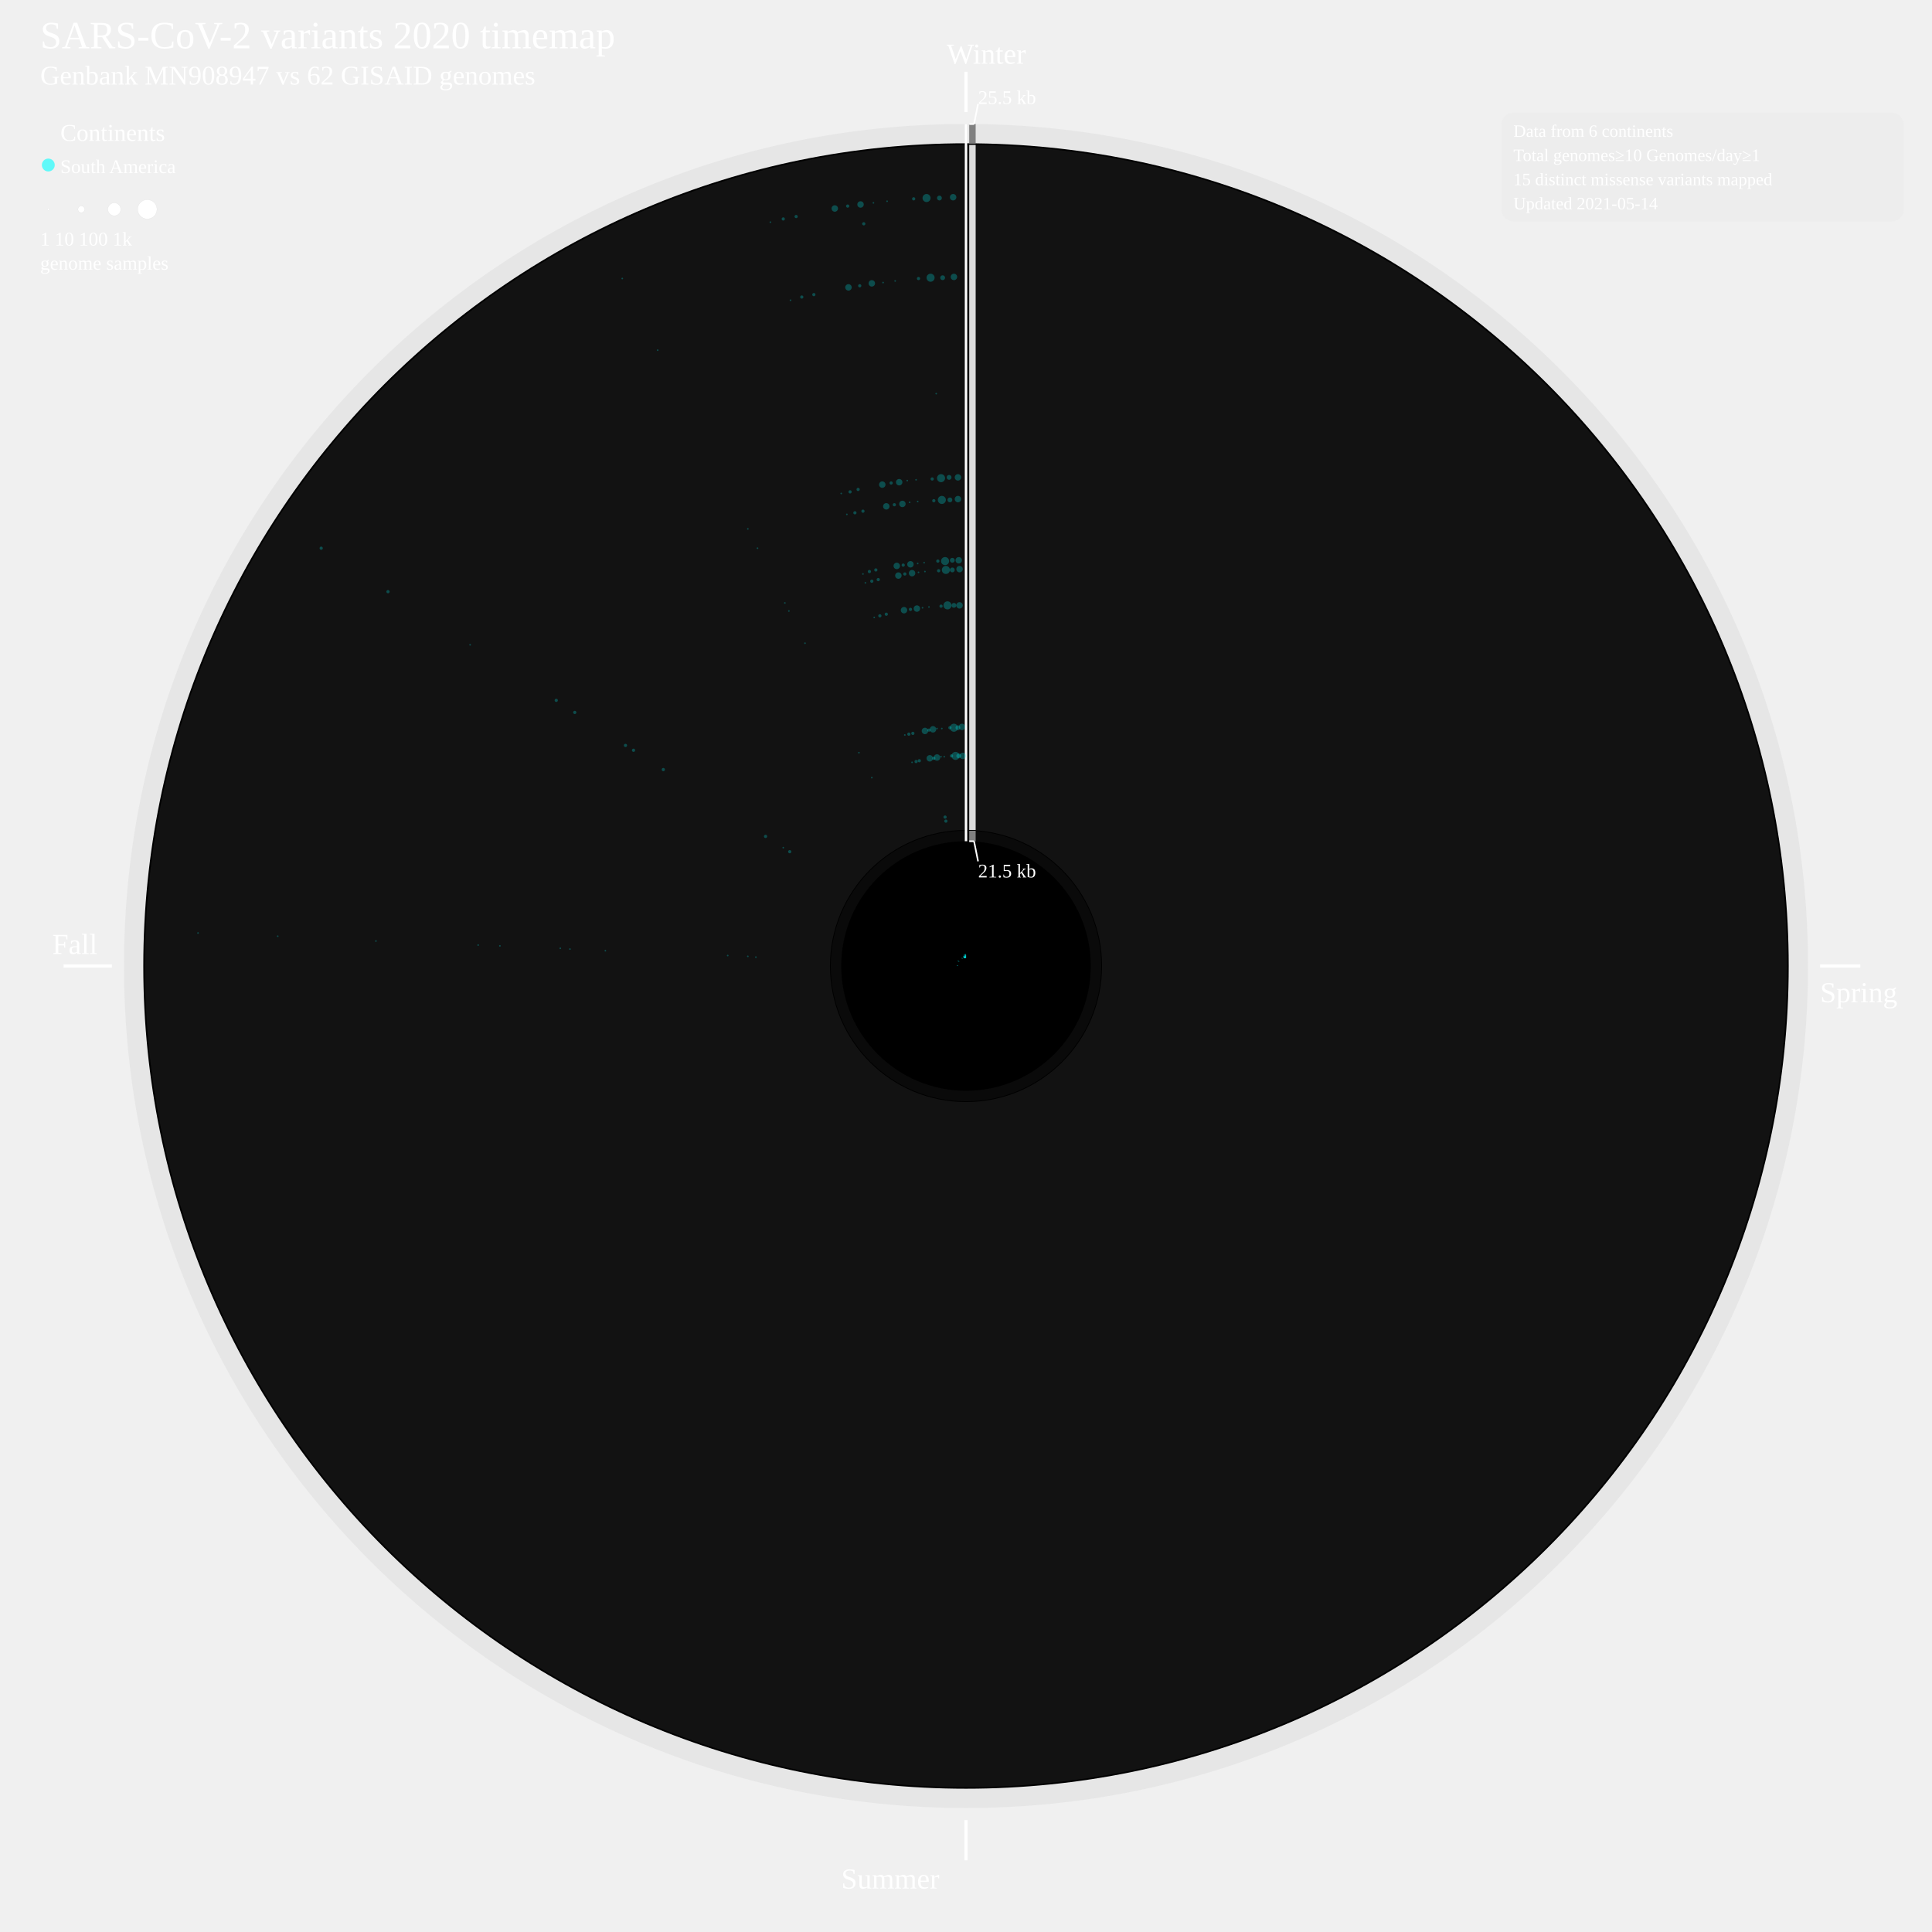
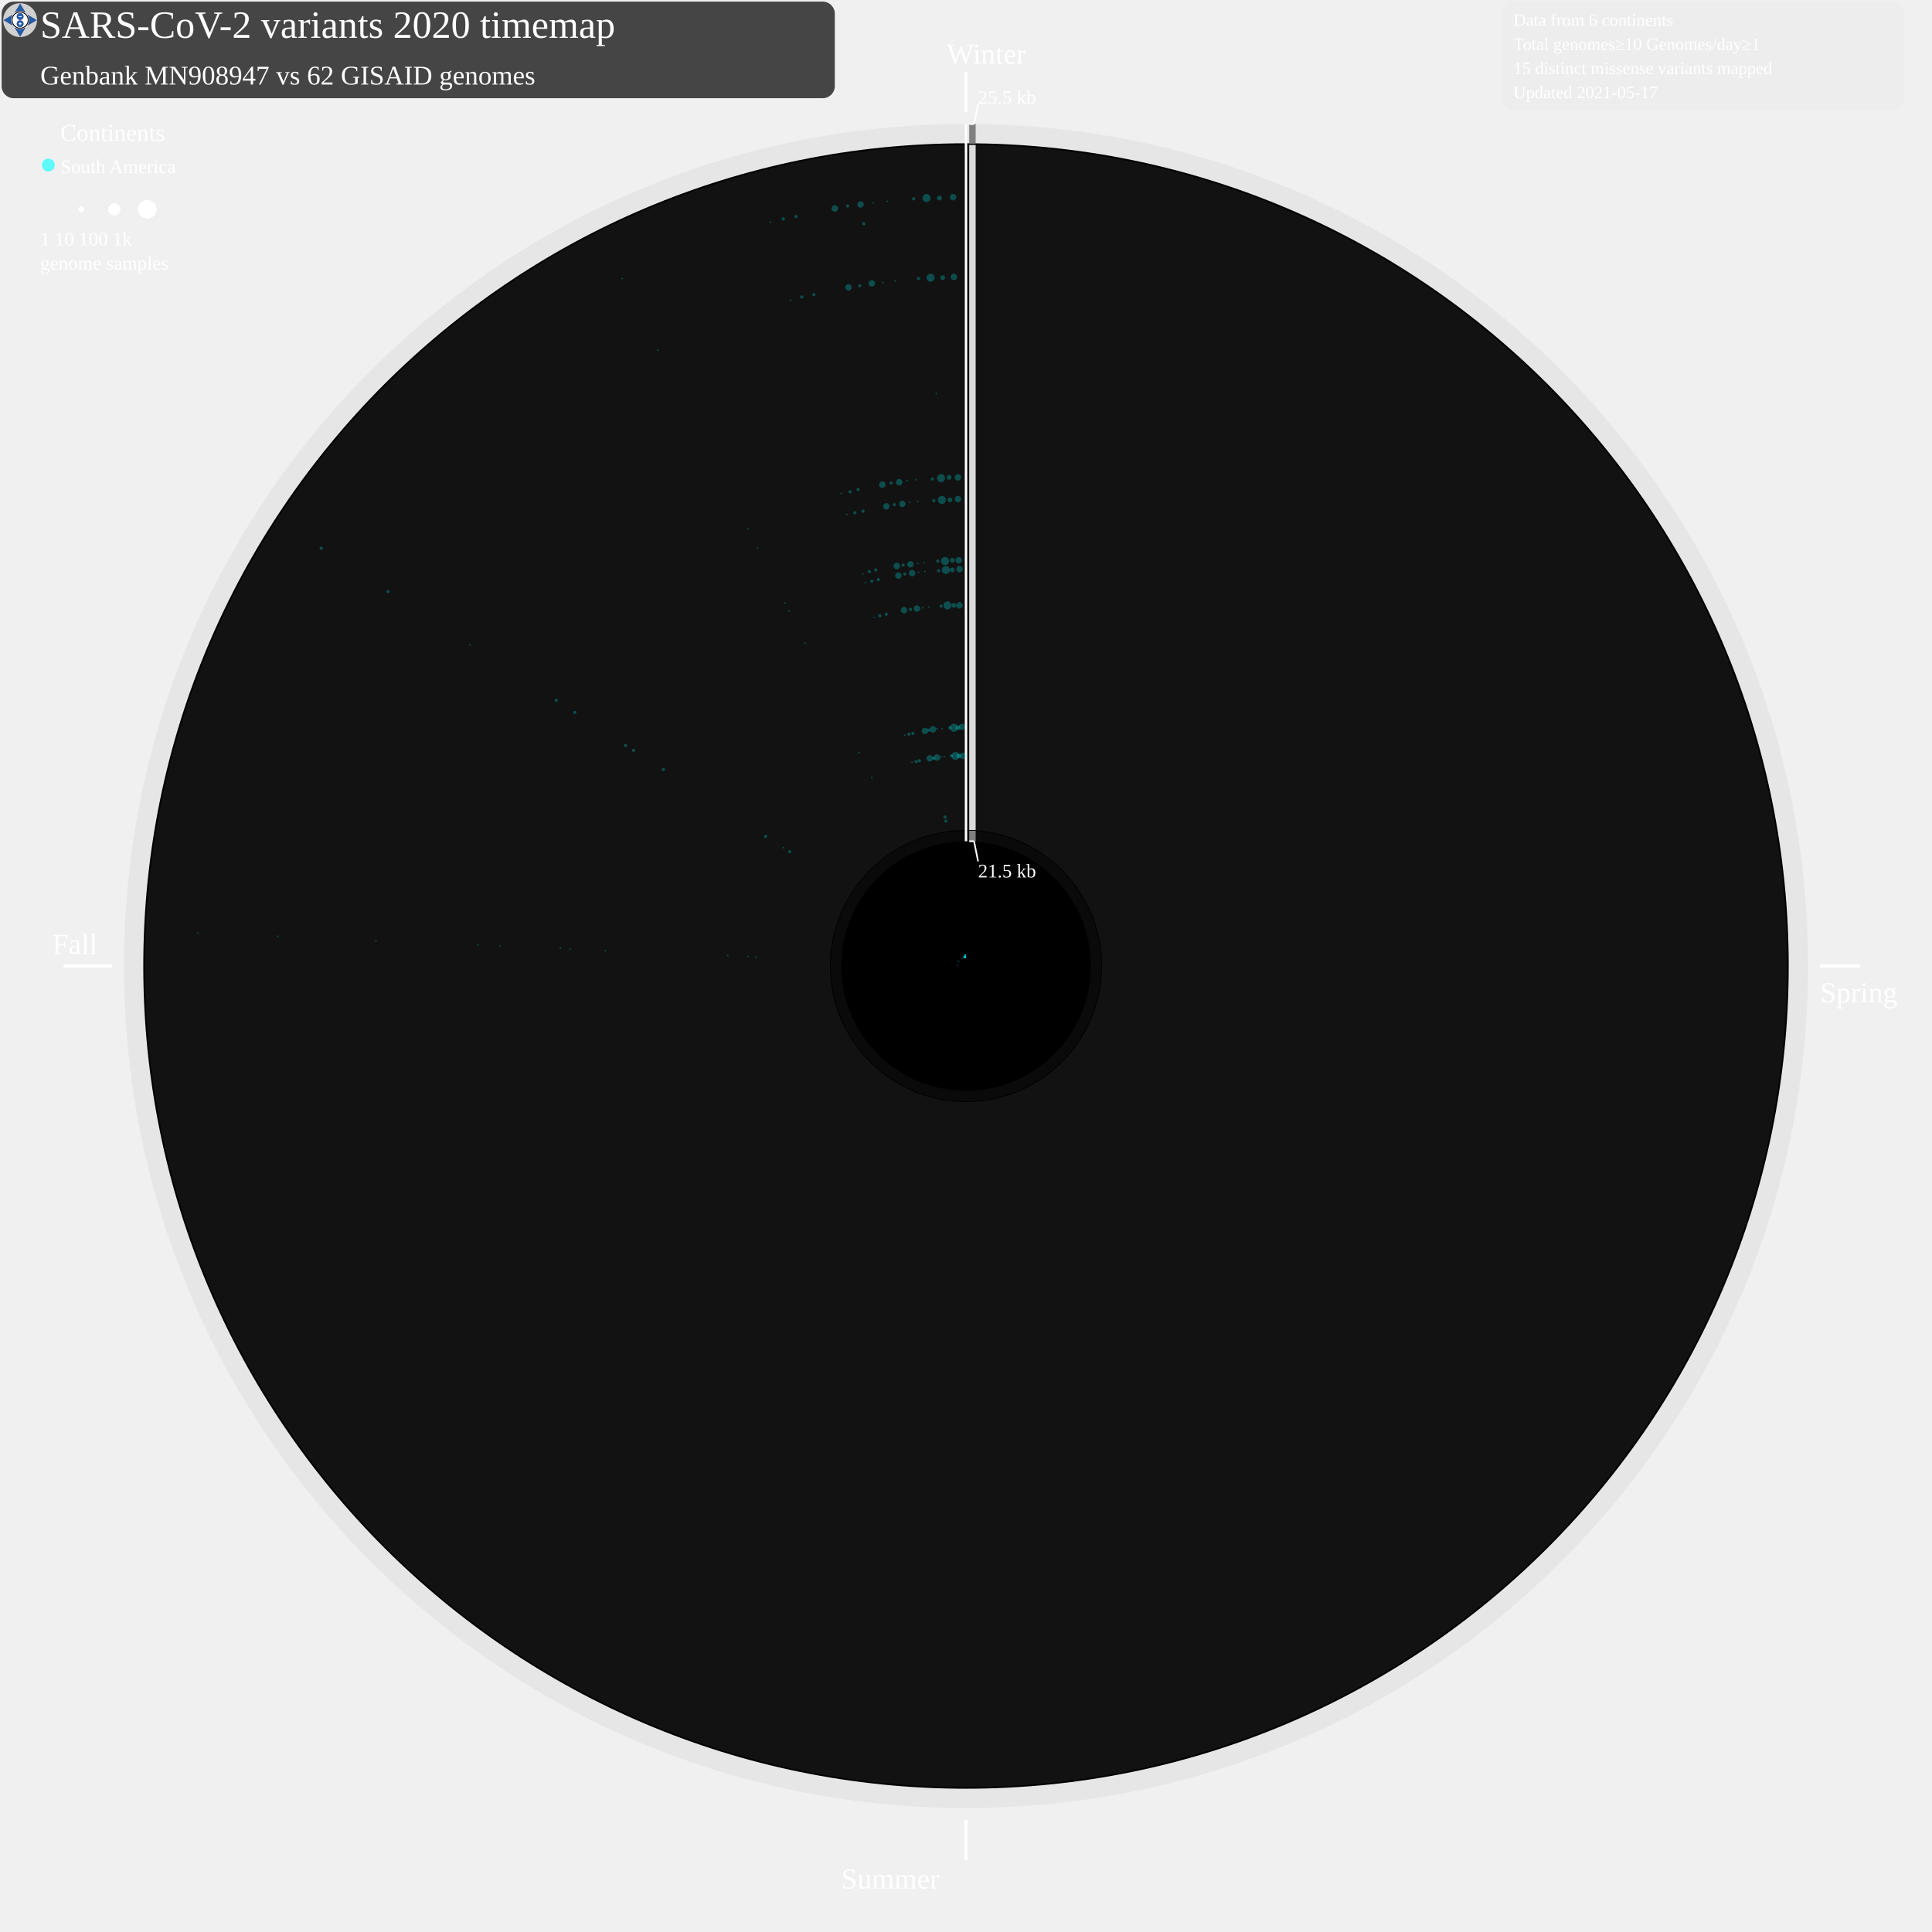
- <svg xmlns="http://www.w3.org/2000/svg" width="2400" height="2400" style="background-color:black">
+ <svg xmlns="http://www.w3.org/2000/svg" width="2400" height="2400" style="background-color:black" viewBox="0 0 2400 2400" id="map-svg">
  <defs>
    <style type="text/css">
	.sb {
	stroke-width:0.8;
	stroke-opacity:50%;
	}
+ 	.compass {
+ 	fill: #fff;
+ 	stroke: #000;
+ 	stroke-width: 1;
+ 	}
+ 	.button {
+ 	fill: #225EA8;
+ 	stroke: #0C2C84;
+ 	stroke-width: 0.5;
+ 	stroke-miterlimit:6;
+ 	stroke-linecap: round;
+ 	}
+ 	.button:hover {
+ 	stroke-width: 1;
+ 	}
+ 	.plus-minus {
+ 	fill: #fff;
+ 	pointer-events: none;
+ 	}
	.cv {
	stroke: none;
	fill-opacity:0.25;
	}
	a:link, a:visited {
	cursor: pointer;
	}
	a:hover, a:active {
	outline: dotted 2px yellow;
	}
	g:hover, g:active {
	outline: dotted 2px yellow;
	}
	</style>
  </defs>
-   <circle cx="1200" cy="1200" r="1046" style="fill:grey;stroke:black;stroke-width:0;fill-opacity:0.085;" />
-   <circle cx="1200" cy="1200" r="1022" style="fill:black;stroke:black;stroke-width:0;fill-opacity:1;" />
-   <circle cx="1200" cy="1200" r="1020" style="fill:gainsboro;stroke:black;stroke-width:0;fill-opacity:0.085;" />
-   <circle cx="1200" cy="1200" r="169" style="fill:black;stroke:black;stroke-width:0;fill-opacity:1;" />
-   <circle cx="1200" cy="1200" r="168" style="fill:grey;stroke:black;stroke-width:0;fill-opacity:0.085;" />
-   <circle cx="1200" cy="1200" r="155" style="fill:black;stroke:black;stroke-width:0;fill-opacity:1;" />
+   <text font-size="4.0em" x="50" y="47" fill="white">SARS-CoV-2 variants 2020 timemap</text>
+   <g id="matrix-group" transform="matrix(1 0 0 1 0 0)">
+     <circle cx="1200" cy="1200" r="1046" style="fill:grey;stroke:black;stroke-width:0;fill-opacity:0.085;" />
+     <circle cx="1200" cy="1200" r="1022" style="fill:black;stroke:black;stroke-width:0;fill-opacity:1;" />
+     <circle cx="1200" cy="1200" r="1020" style="fill:gainsboro;stroke:black;stroke-width:0;fill-opacity:0.085;" />
+     <circle cx="1200" cy="1200" r="169" style="fill:black;stroke:black;stroke-width:0;fill-opacity:1;" />
+     <circle cx="1200" cy="1200" r="168" style="fill:grey;stroke:black;stroke-width:0;fill-opacity:0.085;" />
+     <circle cx="1200" cy="1200" r="155" style="fill:black;stroke:black;stroke-width:0;fill-opacity:1;" />
+     <line x1="1200" y1="89.131" x2="1200" y2="139.131" style="stroke:white;stroke-width:4" />
+     <text font-size="3.0em" x="1176" y="79.131" fill="white">Winter</text>
+     <line x1="2261" y1="1200" x2="2311" y2="1200" style="stroke:white;stroke-width:4" />
+     <text font-size="3.0em" x="2261" y="1245" fill="white">Spring</text>
+     <line x1="1200" y1="2261" x2="1200" y2="2311" style="stroke:white;stroke-width:4" />
+     <text font-size="3.0em" x="1045" y="2346" fill="white">Summer</text>
+     <line x1="139" y1="1200" x2="79" y2="1200" style="stroke:white;stroke-width:4" />
+     <text font-size="3.0em" x="65" y="1185" fill="white">Fall</text>
+     <g>
+       <line x1="1208" y1="1045" x2="1208" y2="1032" style="stroke:grey;stroke-width:8" />
+     </g>
+     <g>
+       <line x1="1208" y1="1031" x2="1208" y2="180" style="stroke:gainsboro;stroke-width:8" />
+     </g>
+     <g>
+       <line x1="1208" y1="178" x2="1208" y2="154" style="stroke:grey;stroke-width:8" />
+     </g>
+     <line x1="1200" y1="154.131" x2="1200" y2="1045" style="stroke:white;stroke-width:3" />
+     <line x1="1204" y1="154.131" x2="1210" y2="154.131" style="stroke:white;stroke-width:2" />
+     <line x1="1210" y1="154.131" x2="1215" y2="129.131" style="stroke:white;stroke-width:2" />
+     <line x1="1204" y1="1045" x2="1210" y2="1045" style="stroke:white;stroke-width:2" />
+     <line x1="1210" y1="1045" x2="1215" y2="1070" style="stroke:white;stroke-width:2" />
+     <text font-size="2.0em" x="1215" y="129.131" fill="white">25.5 kb</text>
+     <text font-size="2.0em" x="1215" y="1090" fill="white">21.5 kb</text>
+     <g>
+       <line x1="1190.0" y1="1199.6" x2="1188.7" y2="1199.5" style="stroke:cyan;" class="sb" />
+     </g>
+     <g>
+       <circle cx="939" cy="1189" r="1" style="fill:cyan;" class="cv" />
+     </g>
+     <g>
+       <circle cx="929" cy="1188" r="1" style="fill:cyan;" class="cv" />
+     </g>
+     <g>
+       <circle cx="904" cy="1187" r="1" style="fill:cyan;" class="cv" />
+     </g>
+     <g>
+       <circle cx="752" cy="1181" r="1" style="fill:cyan;" class="cv" />
+     </g>
+     <g>
+       <circle cx="708" cy="1179" r="1" style="fill:cyan;" class="cv" />
+     </g>
+     <g>
+       <circle cx="696" cy="1178" r="1" style="fill:cyan;" class="cv" />
+     </g>
+     <g>
+       <circle cx="621" cy="1175" r="1" style="fill:cyan;" class="cv" />
+     </g>
+     <g>
+       <circle cx="594" cy="1174" r="1" style="fill:cyan;" class="cv" />
+     </g>
+     <g>
+       <circle cx="467" cy="1169" r="1" style="fill:cyan;" class="cv" />
+     </g>
+     <g>
+       <circle cx="345" cy="1163" r="1" style="fill:cyan;" class="cv" />
+     </g>
+     <g>
+       <circle cx="246" cy="1159" r="1" style="fill:cyan;" class="cv" />
+     </g>
+     <g>
+       <line x1="1191.6" y1="1194.6" x2="1189.8" y2="1193.4" style="stroke:cyan;" class="sb" />
+     </g>
+     <g>
+       <circle cx="981" cy="1058" r="2" style="fill:cyan;" class="cv" />
+     </g>
+     <g>
+       <circle cx="973" cy="1053" r="1" style="fill:cyan;" class="cv" />
+     </g>
+     <g>
+       <circle cx="951" cy="1039" r="2" style="fill:cyan;" class="cv" />
+     </g>
+     <g>
+       <circle cx="824" cy="956" r="2" style="fill:cyan;" class="cv" />
+     </g>
+     <g>
+       <circle cx="787" cy="932" r="2" style="fill:cyan;" class="cv" />
+     </g>
+     <g>
+       <circle cx="777" cy="926" r="2" style="fill:cyan;" class="cv" />
+     </g>
+     <g>
+       <circle cx="714" cy="885" r="2" style="fill:cyan;" class="cv" />
+     </g>
+     <g>
+       <circle cx="691" cy="870" r="2" style="fill:cyan;" class="cv" />
+     </g>
+     <g>
+       <circle cx="584" cy="801" r="1" style="fill:cyan;" class="cv" />
+     </g>
+     <g>
+       <circle cx="482" cy="735" r="2" style="fill:cyan;" class="cv" />
+     </g>
+     <g>
+       <circle cx="399" cy="681" r="2" style="fill:cyan;" class="cv" />
+     </g>
+     <g>
+       <line x1="1195.5" y1="1191.1" x2="1194.9" y2="1189.8" style="stroke:cyan;" class="sb" />
+     </g>
+     <g>
+       <circle cx="1083" cy="966" r="1" style="fill:cyan;" class="cv" />
+     </g>
+     <g>
+       <circle cx="1067" cy="935" r="1" style="fill:cyan;" class="cv" />
+     </g>
+     <g>
+       <circle cx="1000" cy="799" r="1" style="fill:cyan;" class="cv" />
+     </g>
+     <g>
+       <circle cx="980" cy="759" r="1" style="fill:cyan;" class="cv" />
+     </g>
+     <g>
+       <circle cx="975" cy="749" r="1" style="fill:cyan;" class="cv" />
+     </g>
+     <g>
+       <circle cx="941" cy="681" r="1" style="fill:cyan;" class="cv" />
+     </g>
+     <g>
+       <circle cx="929" cy="657" r="1" style="fill:cyan;" class="cv" />
+     </g>
+     <g>
+       <circle cx="817" cy="435" r="1" style="fill:cyan;" class="cv" />
+     </g>
+     <g>
+       <circle cx="773" cy="346" r="1" style="fill:cyan;" class="cv" />
+     </g>
+     <g>
+       <line x1="1197.5" y1="1190.3" x2="1197.1" y2="1189.0" style="stroke:cyan;" class="sb" />
+     </g>
+     <g>
+       <circle cx="1133" cy="947" r="1" style="fill:cyan;" class="cv" />
+     </g>
+     <g>
+       <circle cx="1124" cy="913" r="1" style="fill:cyan;" class="cv" />
+     </g>
+     <g>
+       <circle cx="1086" cy="767" r="1" style="fill:cyan;" class="cv" />
+     </g>
+     <g>
+       <circle cx="1075" cy="724" r="1" style="fill:cyan;" class="cv" />
+     </g>
+     <g>
+       <circle cx="1072" cy="713" r="1" style="fill:cyan;" class="cv" />
+     </g>
+     <g>
+       <circle cx="1052" cy="639" r="1" style="fill:cyan;" class="cv" />
+     </g>
+     <g>
+       <circle cx="1045" cy="613" r="1" style="fill:cyan;" class="cv" />
+     </g>
+     <g>
+       <circle cx="982" cy="373" r="1" style="fill:cyan;" class="cv" />
+     </g>
+     <g>
+       <circle cx="957" cy="276" r="1" style="fill:cyan;" class="cv" />
+     </g>
+     <g>
+       <line x1="1197.6" y1="1190.3" x2="1197.0" y2="1187.7" style="stroke:cyan;" class="sb" />
+     </g>
+     <g>
+       <circle cx="1138" cy="946" r="2" style="fill:cyan;" class="cv" />
+     </g>
+     <g>
+       <circle cx="1129" cy="912" r="2" style="fill:cyan;" class="cv" />
+     </g>
+     <g>
+       <circle cx="1093" cy="765" r="2" style="fill:cyan;" class="cv" />
+     </g>
+     <g>
+       <circle cx="1083" cy="722" r="2" style="fill:cyan;" class="cv" />
+     </g>
+     <g>
+       <circle cx="1080" cy="710" r="2" style="fill:cyan;" class="cv" />
+     </g>
+     <g>
+       <circle cx="1062" cy="637" r="2" style="fill:cyan;" class="cv" />
+     </g>
+     <g>
+       <circle cx="1056" cy="611" r="2" style="fill:cyan;" class="cv" />
+     </g>
+     <g>
+       <circle cx="996" cy="369" r="2" style="fill:cyan;" class="cv" />
+     </g>
+     <g>
+       <circle cx="973" cy="272" r="2" style="fill:cyan;" class="cv" />
+     </g>
+     <g>
+       <line x1="1197.8" y1="1190.2" x2="1197.2" y2="1187.6" style="stroke:cyan;" class="sb" />
+     </g>
+     <g>
+       <circle cx="1142" cy="945" r="2" style="fill:cyan;" class="cv" />
+     </g>
+     <g>
+       <circle cx="1134" cy="911" r="2" style="fill:cyan;" class="cv" />
+     </g>
+     <g>
+       <circle cx="1101" cy="763" r="2" style="fill:cyan;" class="cv" />
+     </g>
+     <g>
+       <circle cx="1091" cy="720" r="2" style="fill:cyan;" class="cv" />
+     </g>
+     <g>
+       <circle cx="1088" cy="708" r="2" style="fill:cyan;" class="cv" />
+     </g>
+     <g>
+       <circle cx="1072" cy="635" r="2" style="fill:cyan;" class="cv" />
+     </g>
+     <g>
+       <circle cx="1066" cy="608" r="2" style="fill:cyan;" class="cv" />
+     </g>
+     <g>
+       <circle cx="1011" cy="366" r="2" style="fill:cyan;" class="cv" />
+     </g>
+     <g>
+       <circle cx="989" cy="269" r="2" style="fill:cyan;" class="cv" />
+     </g>
+     <g>
+       <line x1="1198.3" y1="1190.1" x2="1197.6" y2="1186.1" style="stroke:cyan;" class="sb" />
+     </g>
+     <g>
+       <circle cx="1155" cy="942" r="4" style="fill:cyan;" class="cv" />
+     </g>
+     <g>
+       <circle cx="1149" cy="908" r="4" style="fill:cyan;" class="cv" />
+     </g>
+     <g>
+       <circle cx="1123" cy="758" r="4" style="fill:cyan;" class="cv" />
+     </g>
+     <g>
+       <circle cx="1116" cy="715" r="4" style="fill:cyan;" class="cv" />
+     </g>
+     <g>
+       <circle cx="1114" cy="703" r="4" style="fill:cyan;" class="cv" />
+     </g>
+     <g>
+       <circle cx="1101" cy="629" r="4" style="fill:cyan;" class="cv" />
+     </g>
+     <g>
+       <circle cx="1096" cy="602" r="4" style="fill:cyan;" class="cv" />
+     </g>
+     <g>
+       <circle cx="1054" cy="357" r="4" style="fill:cyan;" class="cv" />
+     </g>
+     <g>
+       <circle cx="1037" cy="259" r="4" style="fill:cyan;" class="cv" />
+     </g>
+     <g>
+       <line x1="1198.5" y1="1190.1" x2="1198.0" y2="1187.4" style="stroke:cyan;" class="sb" />
+     </g>
+     <g>
+       <circle cx="1160" cy="942" r="2" style="fill:cyan;" class="cv" />
+     </g>
+     <g>
+       <circle cx="1154" cy="907" r="2" style="fill:cyan;" class="cv" />
+     </g>
+     <g>
+       <circle cx="1131" cy="757" r="2" style="fill:cyan;" class="cv" />
+     </g>
+     <g>
+       <circle cx="1124" cy="713" r="2" style="fill:cyan;" class="cv" />
+     </g>
+     <g>
+       <circle cx="1122" cy="702" r="2" style="fill:cyan;" class="cv" />
+     </g>
+     <g>
+       <circle cx="1111" cy="627" r="2" style="fill:cyan;" class="cv" />
+     </g>
+     <g>
+       <circle cx="1107" cy="600" r="2" style="fill:cyan;" class="cv" />
+     </g>
+     <g>
+       <circle cx="1068" cy="355" r="2" style="fill:cyan;" class="cv" />
+     </g>
+     <g>
+       <circle cx="1053" cy="256" r="2" style="fill:cyan;" class="cv" />
+     </g>
+     <g>
+       <line x1="1198.6" y1="1190.1" x2="1198.0" y2="1185.3" style="stroke:cyan;" class="sb" />
+     </g>
+     <g>
+       <circle cx="1175" cy="1020" r="2" style="fill:cyan;" class="cv" />
+     </g>
+     <g>
+       <circle cx="1174" cy="1015" r="2" style="fill:cyan;" class="cv" />
+     </g>
+     <g>
+       <circle cx="1164" cy="941" r="4" style="fill:cyan;" class="cv" />
+     </g>
+     <g>
+       <circle cx="1159" cy="906" r="4" style="fill:cyan;" class="cv" />
+     </g>
+     <g>
+       <circle cx="1139" cy="756" r="4" style="fill:cyan;" class="cv" />
+     </g>
+     <g>
+       <circle cx="1133" cy="712" r="4" style="fill:cyan;" class="cv" />
+     </g>
+     <g>
+       <circle cx="1131" cy="701" r="4" style="fill:cyan;" class="cv" />
+     </g>
+     <g>
+       <circle cx="1121" cy="626" r="4" style="fill:cyan;" class="cv" />
+     </g>
+     <g>
+       <circle cx="1117" cy="599" r="4" style="fill:cyan;" class="cv" />
+     </g>
+     <g>
+       <circle cx="1083" cy="352" r="4" style="fill:cyan;" class="cv" />
+     </g>
+     <g>
+       <circle cx="1073" cy="278" r="2" style="fill:cyan;" class="cv" />
+     </g>
+     <g>
+       <circle cx="1069" cy="254" r="4" style="fill:cyan;" class="cv" />
+     </g>
+     <g>
+       <line x1="1198.8" y1="1190.1" x2="1198.6" y2="1188.7" style="stroke:cyan;" class="sb" />
+     </g>
+     <g>
+       <circle cx="1169" cy="940" r="1" style="fill:cyan;" class="cv" />
+     </g>
+     <g>
+       <circle cx="1164" cy="905" r="1" style="fill:cyan;" class="cv" />
+     </g>
+     <g>
+       <circle cx="1146" cy="755" r="1" style="fill:cyan;" class="cv" />
+     </g>
+     <g>
+       <circle cx="1141" cy="711" r="1" style="fill:cyan;" class="cv" />
+     </g>
+     <g>
+       <circle cx="1140" cy="700" r="1" style="fill:cyan;" class="cv" />
+     </g>
+     <g>
+       <circle cx="1130" cy="624" r="1" style="fill:cyan;" class="cv" />
+     </g>
+     <g>
+       <circle cx="1127" cy="597" r="1" style="fill:cyan;" class="cv" />
+     </g>
+     <g>
+       <circle cx="1097" cy="351" r="1" style="fill:cyan;" class="cv" />
+     </g>
+     <g>
+       <circle cx="1085" cy="252" r="1" style="fill:cyan;" class="cv" />
+     </g>
+     <g>
+       <line x1="1199.0" y1="1190.1" x2="1198.8" y2="1188.7" style="stroke:cyan;" class="sb" />
+     </g>
+     <g>
+       <circle cx="1173" cy="940" r="1" style="fill:cyan;" class="cv" />
+     </g>
+     <g>
+       <circle cx="1170" cy="905" r="1" style="fill:cyan;" class="cv" />
+     </g>
+     <g>
+       <circle cx="1154" cy="754" r="1" style="fill:cyan;" class="cv" />
+     </g>
+     <g>
+       <circle cx="1149" cy="710" r="1" style="fill:cyan;" class="cv" />
+     </g>
+     <g>
+       <circle cx="1148" cy="699" r="1" style="fill:cyan;" class="cv" />
+     </g>
+     <g>
+       <circle cx="1140" cy="623" r="1" style="fill:cyan;" class="cv" />
+     </g>
+     <g>
+       <circle cx="1138" cy="596" r="1" style="fill:cyan;" class="cv" />
+     </g>
+     <g>
+       <circle cx="1112" cy="349" r="1" style="fill:cyan;" class="cv" />
+     </g>
+     <g>
+       <circle cx="1102" cy="250" r="1" style="fill:cyan;" class="cv" />
+     </g>
+     <g>
+       <line x1="1199.3" y1="1190.0" x2="1199.2" y2="1187.9" style="stroke:cyan;" class="sb" />
+     </g>
+     <g>
+       <circle cx="1182" cy="939" r="2" style="fill:cyan;" class="cv" />
+     </g>
+     <g>
+       <circle cx="1180" cy="904" r="2" style="fill:cyan;" class="cv" />
+     </g>
+     <g>
+       <circle cx="1169" cy="753" r="2" style="fill:cyan;" class="cv" />
+     </g>
+     <g>
+       <circle cx="1166" cy="709" r="2" style="fill:cyan;" class="cv" />
+     </g>
+     <g>
+       <circle cx="1165" cy="697" r="2" style="fill:cyan;" class="cv" />
+     </g>
+     <g>
+       <circle cx="1160" cy="622" r="2" style="fill:cyan;" class="cv" />
+     </g>
+     <g>
+       <circle cx="1158" cy="595" r="2" style="fill:cyan;" class="cv" />
+     </g>
+     <g>
+       <circle cx="1141" cy="346" r="2" style="fill:cyan;" class="cv" />
+     </g>
+     <g>
+       <circle cx="1135" cy="247" r="2" style="fill:cyan;" class="cv" />
+     </g>
+     <g>
+       <line x1="1199.5" y1="1190.0" x2="1199.2" y2="1184.9" style="stroke:cyan;" class="sb" />
+     </g>
+     <g>
+       <circle cx="1187" cy="939" r="5" style="fill:cyan;" class="cv" />
+     </g>
+     <g>
+       <circle cx="1185" cy="904" r="5" style="fill:cyan;" class="cv" />
+     </g>
+     <g>
+       <circle cx="1177" cy="752" r="5" style="fill:cyan;" class="cv" />
+     </g>
+     <g>
+       <circle cx="1175" cy="708" r="5" style="fill:cyan;" class="cv" />
+     </g>
+     <g>
+       <circle cx="1174" cy="697" r="5" style="fill:cyan;" class="cv" />
+     </g>
+     <g>
+       <circle cx="1170" cy="621" r="5" style="fill:cyan;" class="cv" />
+     </g>
+     <g>
+       <circle cx="1169" cy="594" r="5" style="fill:cyan;" class="cv" />
+     </g>
+     <g>
+       <circle cx="1163" cy="489" r="1" style="fill:cyan;" class="cv" />
+     </g>
+     <g>
+       <circle cx="1156" cy="345" r="5" style="fill:cyan;" class="cv" />
+     </g>
+     <g>
+       <circle cx="1151" cy="246" r="5" style="fill:cyan;" class="cv" />
+     </g>
+     <g>
+       <line x1="1199.7" y1="1190.0" x2="1199.5" y2="1186.2" style="stroke:cyan;" class="sb" />
+     </g>
+     <g>
+       <circle cx="1191" cy="939" r="3" style="fill:cyan;" class="cv" />
+     </g>
+     <g>
+       <circle cx="1190" cy="904" r="3" style="fill:cyan;" class="cv" />
+     </g>
+     <g>
+       <circle cx="1185" cy="752" r="3" style="fill:cyan;" class="cv" />
+     </g>
+     <g>
+       <circle cx="1183" cy="708" r="3" style="fill:cyan;" class="cv" />
+     </g>
+     <g>
+       <circle cx="1183" cy="696" r="3" style="fill:cyan;" class="cv" />
+     </g>
+     <g>
+       <circle cx="1180" cy="621" r="3" style="fill:cyan;" class="cv" />
+     </g>
+     <g>
+       <circle cx="1179" cy="593" r="3" style="fill:cyan;" class="cv" />
+     </g>
+     <g>
+       <circle cx="1171" cy="345" r="3" style="fill:cyan;" class="cv" />
+     </g>
+     <g>
+       <circle cx="1167" cy="246" r="3" style="fill:cyan;" class="cv" />
+     </g>
+     <g>
+       <line x1="1199.8" y1="1190.0" x2="1199.8" y2="1185.9" style="stroke:cyan;" class="sb" />
+     </g>
+     <g>
+       <circle cx="1196" cy="939" r="4" style="fill:cyan;" class="cv" />
+     </g>
+     <g>
+       <circle cx="1195" cy="903" r="4" style="fill:cyan;" class="cv" />
+     </g>
+     <g>
+       <circle cx="1192" cy="752" r="4" style="fill:cyan;" class="cv" />
+     </g>
+     <g>
+       <circle cx="1192" cy="707" r="4" style="fill:cyan;" class="cv" />
+     </g>
+     <g>
+       <circle cx="1191" cy="696" r="4" style="fill:cyan;" class="cv" />
+     </g>
+     <g>
+       <circle cx="1190" cy="620" r="4" style="fill:cyan;" class="cv" />
+     </g>
+     <g>
+       <circle cx="1190" cy="593" r="4" style="fill:cyan;" class="cv" />
+     </g>
+     <g>
+       <circle cx="1185" cy="344" r="4" style="fill:cyan;" class="cv" />
+     </g>
+     <g>
+       <circle cx="1184" cy="245" r="4" style="fill:cyan;" class="cv" />
+     </g>
+   </g>
+   <rect x="2" y="2" width="1035" height="120" rx="15" style="fill:#1B1B1B;stroke-width:0;fill-opacity:0.8;" />
  <a href="https://bcgsc.github.io/SARS2/">
-     <text font-size="4.0em" x="50" y="60" fill="white">SARS-CoV-2 variants 2020 timemap</text>
+     <text font-size="4.0em" x="50" y="47" fill="white">SARS-CoV-2 variants 2020 timemap</text>
  </a>
  <text font-size="2.8em" x="50" y="105" fill="white">Genbank MN908947 vs 62 GISAID genomes</text>
-   <line x1="1200" y1="89.131" x2="1200" y2="139.131" style="stroke:white;stroke-width:4" />
-   <text font-size="3.0em" x="1176" y="79.131" fill="white">Winter</text>
-   <line x1="2261" y1="1200" x2="2311" y2="1200" style="stroke:white;stroke-width:4" />
-   <text font-size="3.0em" x="2261" y="1245" fill="white">Spring</text>
-   <line x1="1200" y1="2261" x2="1200" y2="2311" style="stroke:white;stroke-width:4" />
-   <text font-size="3.0em" x="1045" y="2346" fill="white">Summer</text>
-   <line x1="139" y1="1200" x2="79" y2="1200" style="stroke:white;stroke-width:4" />
-   <text font-size="3.0em" x="65" y="1185" fill="white">Fall</text>
-   <g>
-     <line x1="1208" y1="1045" x2="1208" y2="1032" style="stroke:grey;stroke-width:8" />
-   </g>
-   <g>
-     <line x1="1208" y1="1031" x2="1208" y2="180" style="stroke:gainsboro;stroke-width:8" />
-   </g>
-   <g>
-     <line x1="1208" y1="178" x2="1208" y2="154" style="stroke:grey;stroke-width:8" />
-   </g>
-   <line x1="1200" y1="154.131" x2="1200" y2="1045" style="stroke:white;stroke-width:3" />
-   <line x1="1204" y1="154.131" x2="1210" y2="154.131" style="stroke:white;stroke-width:2" />
-   <line x1="1210" y1="154.131" x2="1215" y2="129.131" style="stroke:white;stroke-width:2" />
-   <line x1="1204" y1="1045" x2="1210" y2="1045" style="stroke:white;stroke-width:2" />
-   <line x1="1210" y1="1045" x2="1215" y2="1070" style="stroke:white;stroke-width:2" />
-   <text font-size="2.0em" x="1215" y="129.131" fill="white">25.5 kb</text>
-   <text font-size="2.0em" x="1215" y="1090" fill="white">21.5 kb</text>
+   <circle cx="25" cy="25" r="21" fill="white" opacity="0.75" />
+   <path class="button" d="M25 5 l6 10 a20 35 0 0 0 -12 0z" />
+   <path class="button" d="M5 25 l10 -6 a35 20 0 0 0 0 12z" />
+   <path class="button" d="M25 45 l6 -10 a20, 35 0 0,1 -12,0z" />
+   <path class="button" d="M45 25 l-10 -6 a35 20 0 0 1 0 12z" />
+   <circle class="compass" cx="25" cy="25" r="10" />
+   <circle class="button" cx="25" cy="20.5" r="4" />
+   <circle class="button" cx="25" cy="29.5" r="4" />
+   <rect class="plus-minus" x="23" y="20" width="4" height="1" />
+   <rect class="plus-minus" x="23" y="29" width="4" height="1" />
+   <rect class="plus-minus" x="24.5" y="27.5" width="1" height="4" />
  <text font-size="2.5em" x="75" y="175" fill="white">Continents</text>
  <circle cx="60" cy="205" r="8" style="fill:cyan;stroke:black;stroke-width:0;fill-opacity:0.6;" />
  <text font-size="2.0em" x="75" y="215" fill="white">South America</text>
  <circle cx="60" cy="260" r="1.204" style="fill:white;stroke:lightgrey;stroke-width:0.2;" />
  <circle cx="101" cy="260" r="4.166" style="fill:white;stroke:lightgrey;stroke-width:0.2;" />
  <circle cx="142" cy="260" r="8.017" style="fill:white;stroke:lightgrey;stroke-width:0.2;" />
  <circle cx="183" cy="260" r="12.002" style="fill:white;stroke:lightgrey;stroke-width:0.2;" />
  <text font-size="2.0em" x="50" y="305" fill="white">1      10        100        1k</text>
  <text font-size="2.0em" x="50" y="335" fill="white">genome samples</text>
-   <g>
-     <line x1="1190.0" y1="1199.6" x2="1188.7" y2="1199.5" style="stroke:cyan;" class="sb" />
-   </g>
-   <g>
-     <circle cx="939" cy="1189" r="1" style="fill:cyan;" class="cv" />
-   </g>
-   <g>
-     <circle cx="929" cy="1188" r="1" style="fill:cyan;" class="cv" />
-   </g>
-   <g>
-     <circle cx="904" cy="1187" r="1" style="fill:cyan;" class="cv" />
-   </g>
-   <g>
-     <circle cx="752" cy="1181" r="1" style="fill:cyan;" class="cv" />
-   </g>
-   <g>
-     <circle cx="708" cy="1179" r="1" style="fill:cyan;" class="cv" />
-   </g>
-   <g>
-     <circle cx="696" cy="1178" r="1" style="fill:cyan;" class="cv" />
-   </g>
-   <g>
-     <circle cx="621" cy="1175" r="1" style="fill:cyan;" class="cv" />
-   </g>
-   <g>
-     <circle cx="594" cy="1174" r="1" style="fill:cyan;" class="cv" />
-   </g>
-   <g>
-     <circle cx="467" cy="1169" r="1" style="fill:cyan;" class="cv" />
-   </g>
-   <g>
-     <circle cx="345" cy="1163" r="1" style="fill:cyan;" class="cv" />
-   </g>
-   <g>
-     <circle cx="246" cy="1159" r="1" style="fill:cyan;" class="cv" />
-   </g>
-   <g>
-     <line x1="1191.6" y1="1194.6" x2="1189.8" y2="1193.4" style="stroke:cyan;" class="sb" />
-   </g>
-   <g>
-     <circle cx="981" cy="1058" r="2" style="fill:cyan;" class="cv" />
-   </g>
-   <g>
-     <circle cx="973" cy="1053" r="1" style="fill:cyan;" class="cv" />
-   </g>
-   <g>
-     <circle cx="951" cy="1039" r="2" style="fill:cyan;" class="cv" />
-   </g>
-   <g>
-     <circle cx="824" cy="956" r="2" style="fill:cyan;" class="cv" />
-   </g>
-   <g>
-     <circle cx="787" cy="932" r="2" style="fill:cyan;" class="cv" />
-   </g>
-   <g>
-     <circle cx="777" cy="926" r="2" style="fill:cyan;" class="cv" />
-   </g>
-   <g>
-     <circle cx="714" cy="885" r="2" style="fill:cyan;" class="cv" />
-   </g>
-   <g>
-     <circle cx="691" cy="870" r="2" style="fill:cyan;" class="cv" />
-   </g>
-   <g>
-     <circle cx="584" cy="801" r="1" style="fill:cyan;" class="cv" />
-   </g>
-   <g>
-     <circle cx="482" cy="735" r="2" style="fill:cyan;" class="cv" />
-   </g>
-   <g>
-     <circle cx="399" cy="681" r="2" style="fill:cyan;" class="cv" />
-   </g>
-   <g>
-     <line x1="1195.5" y1="1191.1" x2="1194.9" y2="1189.8" style="stroke:cyan;" class="sb" />
-   </g>
-   <g>
-     <circle cx="1083" cy="966" r="1" style="fill:cyan;" class="cv" />
-   </g>
-   <g>
-     <circle cx="1067" cy="935" r="1" style="fill:cyan;" class="cv" />
-   </g>
-   <g>
-     <circle cx="1000" cy="799" r="1" style="fill:cyan;" class="cv" />
-   </g>
-   <g>
-     <circle cx="980" cy="759" r="1" style="fill:cyan;" class="cv" />
-   </g>
-   <g>
-     <circle cx="975" cy="749" r="1" style="fill:cyan;" class="cv" />
-   </g>
-   <g>
-     <circle cx="941" cy="681" r="1" style="fill:cyan;" class="cv" />
-   </g>
-   <g>
-     <circle cx="929" cy="657" r="1" style="fill:cyan;" class="cv" />
-   </g>
-   <g>
-     <circle cx="817" cy="435" r="1" style="fill:cyan;" class="cv" />
-   </g>
-   <g>
-     <circle cx="773" cy="346" r="1" style="fill:cyan;" class="cv" />
-   </g>
-   <g>
-     <line x1="1197.5" y1="1190.3" x2="1197.1" y2="1189.0" style="stroke:cyan;" class="sb" />
-   </g>
-   <g>
-     <circle cx="1133" cy="947" r="1" style="fill:cyan;" class="cv" />
-   </g>
-   <g>
-     <circle cx="1124" cy="913" r="1" style="fill:cyan;" class="cv" />
-   </g>
-   <g>
-     <circle cx="1086" cy="767" r="1" style="fill:cyan;" class="cv" />
-   </g>
-   <g>
-     <circle cx="1075" cy="724" r="1" style="fill:cyan;" class="cv" />
-   </g>
-   <g>
-     <circle cx="1072" cy="713" r="1" style="fill:cyan;" class="cv" />
-   </g>
-   <g>
-     <circle cx="1052" cy="639" r="1" style="fill:cyan;" class="cv" />
-   </g>
-   <g>
-     <circle cx="1045" cy="613" r="1" style="fill:cyan;" class="cv" />
-   </g>
-   <g>
-     <circle cx="982" cy="373" r="1" style="fill:cyan;" class="cv" />
-   </g>
-   <g>
-     <circle cx="957" cy="276" r="1" style="fill:cyan;" class="cv" />
-   </g>
-   <g>
-     <line x1="1197.6" y1="1190.3" x2="1197.0" y2="1187.7" style="stroke:cyan;" class="sb" />
-   </g>
-   <g>
-     <circle cx="1138" cy="946" r="2" style="fill:cyan;" class="cv" />
-   </g>
-   <g>
-     <circle cx="1129" cy="912" r="2" style="fill:cyan;" class="cv" />
-   </g>
-   <g>
-     <circle cx="1093" cy="765" r="2" style="fill:cyan;" class="cv" />
-   </g>
-   <g>
-     <circle cx="1083" cy="722" r="2" style="fill:cyan;" class="cv" />
-   </g>
-   <g>
-     <circle cx="1080" cy="710" r="2" style="fill:cyan;" class="cv" />
-   </g>
-   <g>
-     <circle cx="1062" cy="637" r="2" style="fill:cyan;" class="cv" />
-   </g>
-   <g>
-     <circle cx="1056" cy="611" r="2" style="fill:cyan;" class="cv" />
-   </g>
-   <g>
-     <circle cx="996" cy="369" r="2" style="fill:cyan;" class="cv" />
-   </g>
-   <g>
-     <circle cx="973" cy="272" r="2" style="fill:cyan;" class="cv" />
-   </g>
-   <g>
-     <line x1="1197.8" y1="1190.2" x2="1197.2" y2="1187.6" style="stroke:cyan;" class="sb" />
-   </g>
-   <g>
-     <circle cx="1142" cy="945" r="2" style="fill:cyan;" class="cv" />
-   </g>
-   <g>
-     <circle cx="1134" cy="911" r="2" style="fill:cyan;" class="cv" />
-   </g>
-   <g>
-     <circle cx="1101" cy="763" r="2" style="fill:cyan;" class="cv" />
-   </g>
-   <g>
-     <circle cx="1091" cy="720" r="2" style="fill:cyan;" class="cv" />
-   </g>
-   <g>
-     <circle cx="1088" cy="708" r="2" style="fill:cyan;" class="cv" />
-   </g>
-   <g>
-     <circle cx="1072" cy="635" r="2" style="fill:cyan;" class="cv" />
-   </g>
-   <g>
-     <circle cx="1066" cy="608" r="2" style="fill:cyan;" class="cv" />
-   </g>
-   <g>
-     <circle cx="1011" cy="366" r="2" style="fill:cyan;" class="cv" />
-   </g>
-   <g>
-     <circle cx="989" cy="269" r="2" style="fill:cyan;" class="cv" />
-   </g>
-   <g>
-     <line x1="1198.3" y1="1190.1" x2="1197.6" y2="1186.1" style="stroke:cyan;" class="sb" />
-   </g>
-   <g>
-     <circle cx="1155" cy="942" r="4" style="fill:cyan;" class="cv" />
-   </g>
-   <g>
-     <circle cx="1149" cy="908" r="4" style="fill:cyan;" class="cv" />
-   </g>
-   <g>
-     <circle cx="1123" cy="758" r="4" style="fill:cyan;" class="cv" />
-   </g>
-   <g>
-     <circle cx="1116" cy="715" r="4" style="fill:cyan;" class="cv" />
-   </g>
-   <g>
-     <circle cx="1114" cy="703" r="4" style="fill:cyan;" class="cv" />
-   </g>
-   <g>
-     <circle cx="1101" cy="629" r="4" style="fill:cyan;" class="cv" />
-   </g>
-   <g>
-     <circle cx="1096" cy="602" r="4" style="fill:cyan;" class="cv" />
-   </g>
-   <g>
-     <circle cx="1054" cy="357" r="4" style="fill:cyan;" class="cv" />
-   </g>
-   <g>
-     <circle cx="1037" cy="259" r="4" style="fill:cyan;" class="cv" />
-   </g>
-   <g>
-     <line x1="1198.5" y1="1190.1" x2="1198.0" y2="1187.4" style="stroke:cyan;" class="sb" />
-   </g>
-   <g>
-     <circle cx="1160" cy="942" r="2" style="fill:cyan;" class="cv" />
-   </g>
-   <g>
-     <circle cx="1154" cy="907" r="2" style="fill:cyan;" class="cv" />
-   </g>
-   <g>
-     <circle cx="1131" cy="757" r="2" style="fill:cyan;" class="cv" />
-   </g>
-   <g>
-     <circle cx="1124" cy="713" r="2" style="fill:cyan;" class="cv" />
-   </g>
-   <g>
-     <circle cx="1122" cy="702" r="2" style="fill:cyan;" class="cv" />
-   </g>
-   <g>
-     <circle cx="1111" cy="627" r="2" style="fill:cyan;" class="cv" />
-   </g>
-   <g>
-     <circle cx="1107" cy="600" r="2" style="fill:cyan;" class="cv" />
-   </g>
-   <g>
-     <circle cx="1068" cy="355" r="2" style="fill:cyan;" class="cv" />
-   </g>
-   <g>
-     <circle cx="1053" cy="256" r="2" style="fill:cyan;" class="cv" />
-   </g>
-   <g>
-     <line x1="1198.6" y1="1190.1" x2="1198.0" y2="1185.3" style="stroke:cyan;" class="sb" />
-   </g>
-   <g>
-     <circle cx="1175" cy="1020" r="2" style="fill:cyan;" class="cv" />
-   </g>
-   <g>
-     <circle cx="1174" cy="1015" r="2" style="fill:cyan;" class="cv" />
-   </g>
-   <g>
-     <circle cx="1164" cy="941" r="4" style="fill:cyan;" class="cv" />
-   </g>
-   <g>
-     <circle cx="1159" cy="906" r="4" style="fill:cyan;" class="cv" />
-   </g>
-   <g>
-     <circle cx="1139" cy="756" r="4" style="fill:cyan;" class="cv" />
-   </g>
-   <g>
-     <circle cx="1133" cy="712" r="4" style="fill:cyan;" class="cv" />
-   </g>
-   <g>
-     <circle cx="1131" cy="701" r="4" style="fill:cyan;" class="cv" />
-   </g>
-   <g>
-     <circle cx="1121" cy="626" r="4" style="fill:cyan;" class="cv" />
-   </g>
-   <g>
-     <circle cx="1117" cy="599" r="4" style="fill:cyan;" class="cv" />
-   </g>
-   <g>
-     <circle cx="1083" cy="352" r="4" style="fill:cyan;" class="cv" />
-   </g>
-   <g>
-     <circle cx="1073" cy="278" r="2" style="fill:cyan;" class="cv" />
-   </g>
-   <g>
-     <circle cx="1069" cy="254" r="4" style="fill:cyan;" class="cv" />
-   </g>
-   <g>
-     <line x1="1198.8" y1="1190.1" x2="1198.6" y2="1188.7" style="stroke:cyan;" class="sb" />
-   </g>
-   <g>
-     <circle cx="1169" cy="940" r="1" style="fill:cyan;" class="cv" />
-   </g>
-   <g>
-     <circle cx="1164" cy="905" r="1" style="fill:cyan;" class="cv" />
-   </g>
-   <g>
-     <circle cx="1146" cy="755" r="1" style="fill:cyan;" class="cv" />
-   </g>
-   <g>
-     <circle cx="1141" cy="711" r="1" style="fill:cyan;" class="cv" />
-   </g>
-   <g>
-     <circle cx="1140" cy="700" r="1" style="fill:cyan;" class="cv" />
-   </g>
-   <g>
-     <circle cx="1130" cy="624" r="1" style="fill:cyan;" class="cv" />
-   </g>
-   <g>
-     <circle cx="1127" cy="597" r="1" style="fill:cyan;" class="cv" />
-   </g>
-   <g>
-     <circle cx="1097" cy="351" r="1" style="fill:cyan;" class="cv" />
-   </g>
-   <g>
-     <circle cx="1085" cy="252" r="1" style="fill:cyan;" class="cv" />
-   </g>
-   <g>
-     <line x1="1199.0" y1="1190.1" x2="1198.8" y2="1188.7" style="stroke:cyan;" class="sb" />
-   </g>
-   <g>
-     <circle cx="1173" cy="940" r="1" style="fill:cyan;" class="cv" />
-   </g>
-   <g>
-     <circle cx="1170" cy="905" r="1" style="fill:cyan;" class="cv" />
-   </g>
-   <g>
-     <circle cx="1154" cy="754" r="1" style="fill:cyan;" class="cv" />
-   </g>
-   <g>
-     <circle cx="1149" cy="710" r="1" style="fill:cyan;" class="cv" />
-   </g>
-   <g>
-     <circle cx="1148" cy="699" r="1" style="fill:cyan;" class="cv" />
-   </g>
-   <g>
-     <circle cx="1140" cy="623" r="1" style="fill:cyan;" class="cv" />
-   </g>
-   <g>
-     <circle cx="1138" cy="596" r="1" style="fill:cyan;" class="cv" />
-   </g>
-   <g>
-     <circle cx="1112" cy="349" r="1" style="fill:cyan;" class="cv" />
-   </g>
-   <g>
-     <circle cx="1102" cy="250" r="1" style="fill:cyan;" class="cv" />
-   </g>
-   <g>
-     <line x1="1199.3" y1="1190.0" x2="1199.2" y2="1187.9" style="stroke:cyan;" class="sb" />
-   </g>
-   <g>
-     <circle cx="1182" cy="939" r="2" style="fill:cyan;" class="cv" />
-   </g>
-   <g>
-     <circle cx="1180" cy="904" r="2" style="fill:cyan;" class="cv" />
-   </g>
-   <g>
-     <circle cx="1169" cy="753" r="2" style="fill:cyan;" class="cv" />
-   </g>
-   <g>
-     <circle cx="1166" cy="709" r="2" style="fill:cyan;" class="cv" />
-   </g>
-   <g>
-     <circle cx="1165" cy="697" r="2" style="fill:cyan;" class="cv" />
-   </g>
-   <g>
-     <circle cx="1160" cy="622" r="2" style="fill:cyan;" class="cv" />
-   </g>
-   <g>
-     <circle cx="1158" cy="595" r="2" style="fill:cyan;" class="cv" />
-   </g>
-   <g>
-     <circle cx="1141" cy="346" r="2" style="fill:cyan;" class="cv" />
-   </g>
-   <g>
-     <circle cx="1135" cy="247" r="2" style="fill:cyan;" class="cv" />
-   </g>
-   <g>
-     <line x1="1199.5" y1="1190.0" x2="1199.2" y2="1184.9" style="stroke:cyan;" class="sb" />
-   </g>
-   <g>
-     <circle cx="1187" cy="939" r="5" style="fill:cyan;" class="cv" />
-   </g>
-   <g>
-     <circle cx="1185" cy="904" r="5" style="fill:cyan;" class="cv" />
-   </g>
-   <g>
-     <circle cx="1177" cy="752" r="5" style="fill:cyan;" class="cv" />
-   </g>
-   <g>
-     <circle cx="1175" cy="708" r="5" style="fill:cyan;" class="cv" />
-   </g>
-   <g>
-     <circle cx="1174" cy="697" r="5" style="fill:cyan;" class="cv" />
-   </g>
-   <g>
-     <circle cx="1170" cy="621" r="5" style="fill:cyan;" class="cv" />
-   </g>
-   <g>
-     <circle cx="1169" cy="594" r="5" style="fill:cyan;" class="cv" />
-   </g>
-   <g>
-     <circle cx="1163" cy="489" r="1" style="fill:cyan;" class="cv" />
-   </g>
-   <g>
-     <circle cx="1156" cy="345" r="5" style="fill:cyan;" class="cv" />
-   </g>
-   <g>
-     <circle cx="1151" cy="246" r="5" style="fill:cyan;" class="cv" />
-   </g>
-   <g>
-     <line x1="1199.7" y1="1190.0" x2="1199.5" y2="1186.2" style="stroke:cyan;" class="sb" />
-   </g>
-   <g>
-     <circle cx="1191" cy="939" r="3" style="fill:cyan;" class="cv" />
-   </g>
-   <g>
-     <circle cx="1190" cy="904" r="3" style="fill:cyan;" class="cv" />
-   </g>
-   <g>
-     <circle cx="1185" cy="752" r="3" style="fill:cyan;" class="cv" />
-   </g>
-   <g>
-     <circle cx="1183" cy="708" r="3" style="fill:cyan;" class="cv" />
-   </g>
-   <g>
-     <circle cx="1183" cy="696" r="3" style="fill:cyan;" class="cv" />
-   </g>
-   <g>
-     <circle cx="1180" cy="621" r="3" style="fill:cyan;" class="cv" />
-   </g>
-   <g>
-     <circle cx="1179" cy="593" r="3" style="fill:cyan;" class="cv" />
-   </g>
-   <g>
-     <circle cx="1171" cy="345" r="3" style="fill:cyan;" class="cv" />
-   </g>
-   <g>
-     <circle cx="1167" cy="246" r="3" style="fill:cyan;" class="cv" />
-   </g>
-   <g>
-     <line x1="1199.8" y1="1190.0" x2="1199.8" y2="1185.9" style="stroke:cyan;" class="sb" />
-   </g>
-   <g>
-     <circle cx="1196" cy="939" r="4" style="fill:cyan;" class="cv" />
-   </g>
-   <g>
-     <circle cx="1195" cy="903" r="4" style="fill:cyan;" class="cv" />
-   </g>
-   <g>
-     <circle cx="1192" cy="752" r="4" style="fill:cyan;" class="cv" />
-   </g>
-   <g>
-     <circle cx="1192" cy="707" r="4" style="fill:cyan;" class="cv" />
-   </g>
-   <g>
-     <circle cx="1191" cy="696" r="4" style="fill:cyan;" class="cv" />
-   </g>
-   <g>
-     <circle cx="1190" cy="620" r="4" style="fill:cyan;" class="cv" />
-   </g>
-   <g>
-     <circle cx="1190" cy="593" r="4" style="fill:cyan;" class="cv" />
-   </g>
-   <g>
-     <circle cx="1185" cy="344" r="4" style="fill:cyan;" class="cv" />
-   </g>
-   <g>
-     <circle cx="1184" cy="245" r="4" style="fill:cyan;" class="cv" />
-   </g>
-   <rect x="1865" y="140" width="500" height="135" rx="15" style="fill:gainsboro;stroke-width:0;fill-opacity:0.15;" />
-   <text font-size="1.8em" x="1880" y="170" fill="white">Data from 6 continents</text>
-   <text font-size="1.8em" x="1880" y="200" fill="white">Total genomes≥10  Genomes/day≥1</text>
-   <text font-size="1.8em" x="1880" y="230" fill="white">15 distinct missense variants mapped</text>
-   <text font-size="1.8em" x="1880" y="260" fill="white">Updated 2021-05-14</text>
+   <rect x="1865" y="2" width="500" height="135" rx="15" style="fill:gainsboro;stroke-width:0;fill-opacity:0.15;" />
+   <text font-size="1.8em" x="1880" y="32" fill="white">Data from 6 continents</text>
+   <text font-size="1.8em" x="1880" y="62" fill="white">Total genomes≥10  Genomes/day≥1</text>
+   <text font-size="1.8em" x="1880" y="92" fill="white">15 distinct missense variants mapped</text>
+   <text font-size="1.8em" x="1880" y="122" fill="white">Updated 2021-05-17</text>
</svg>
